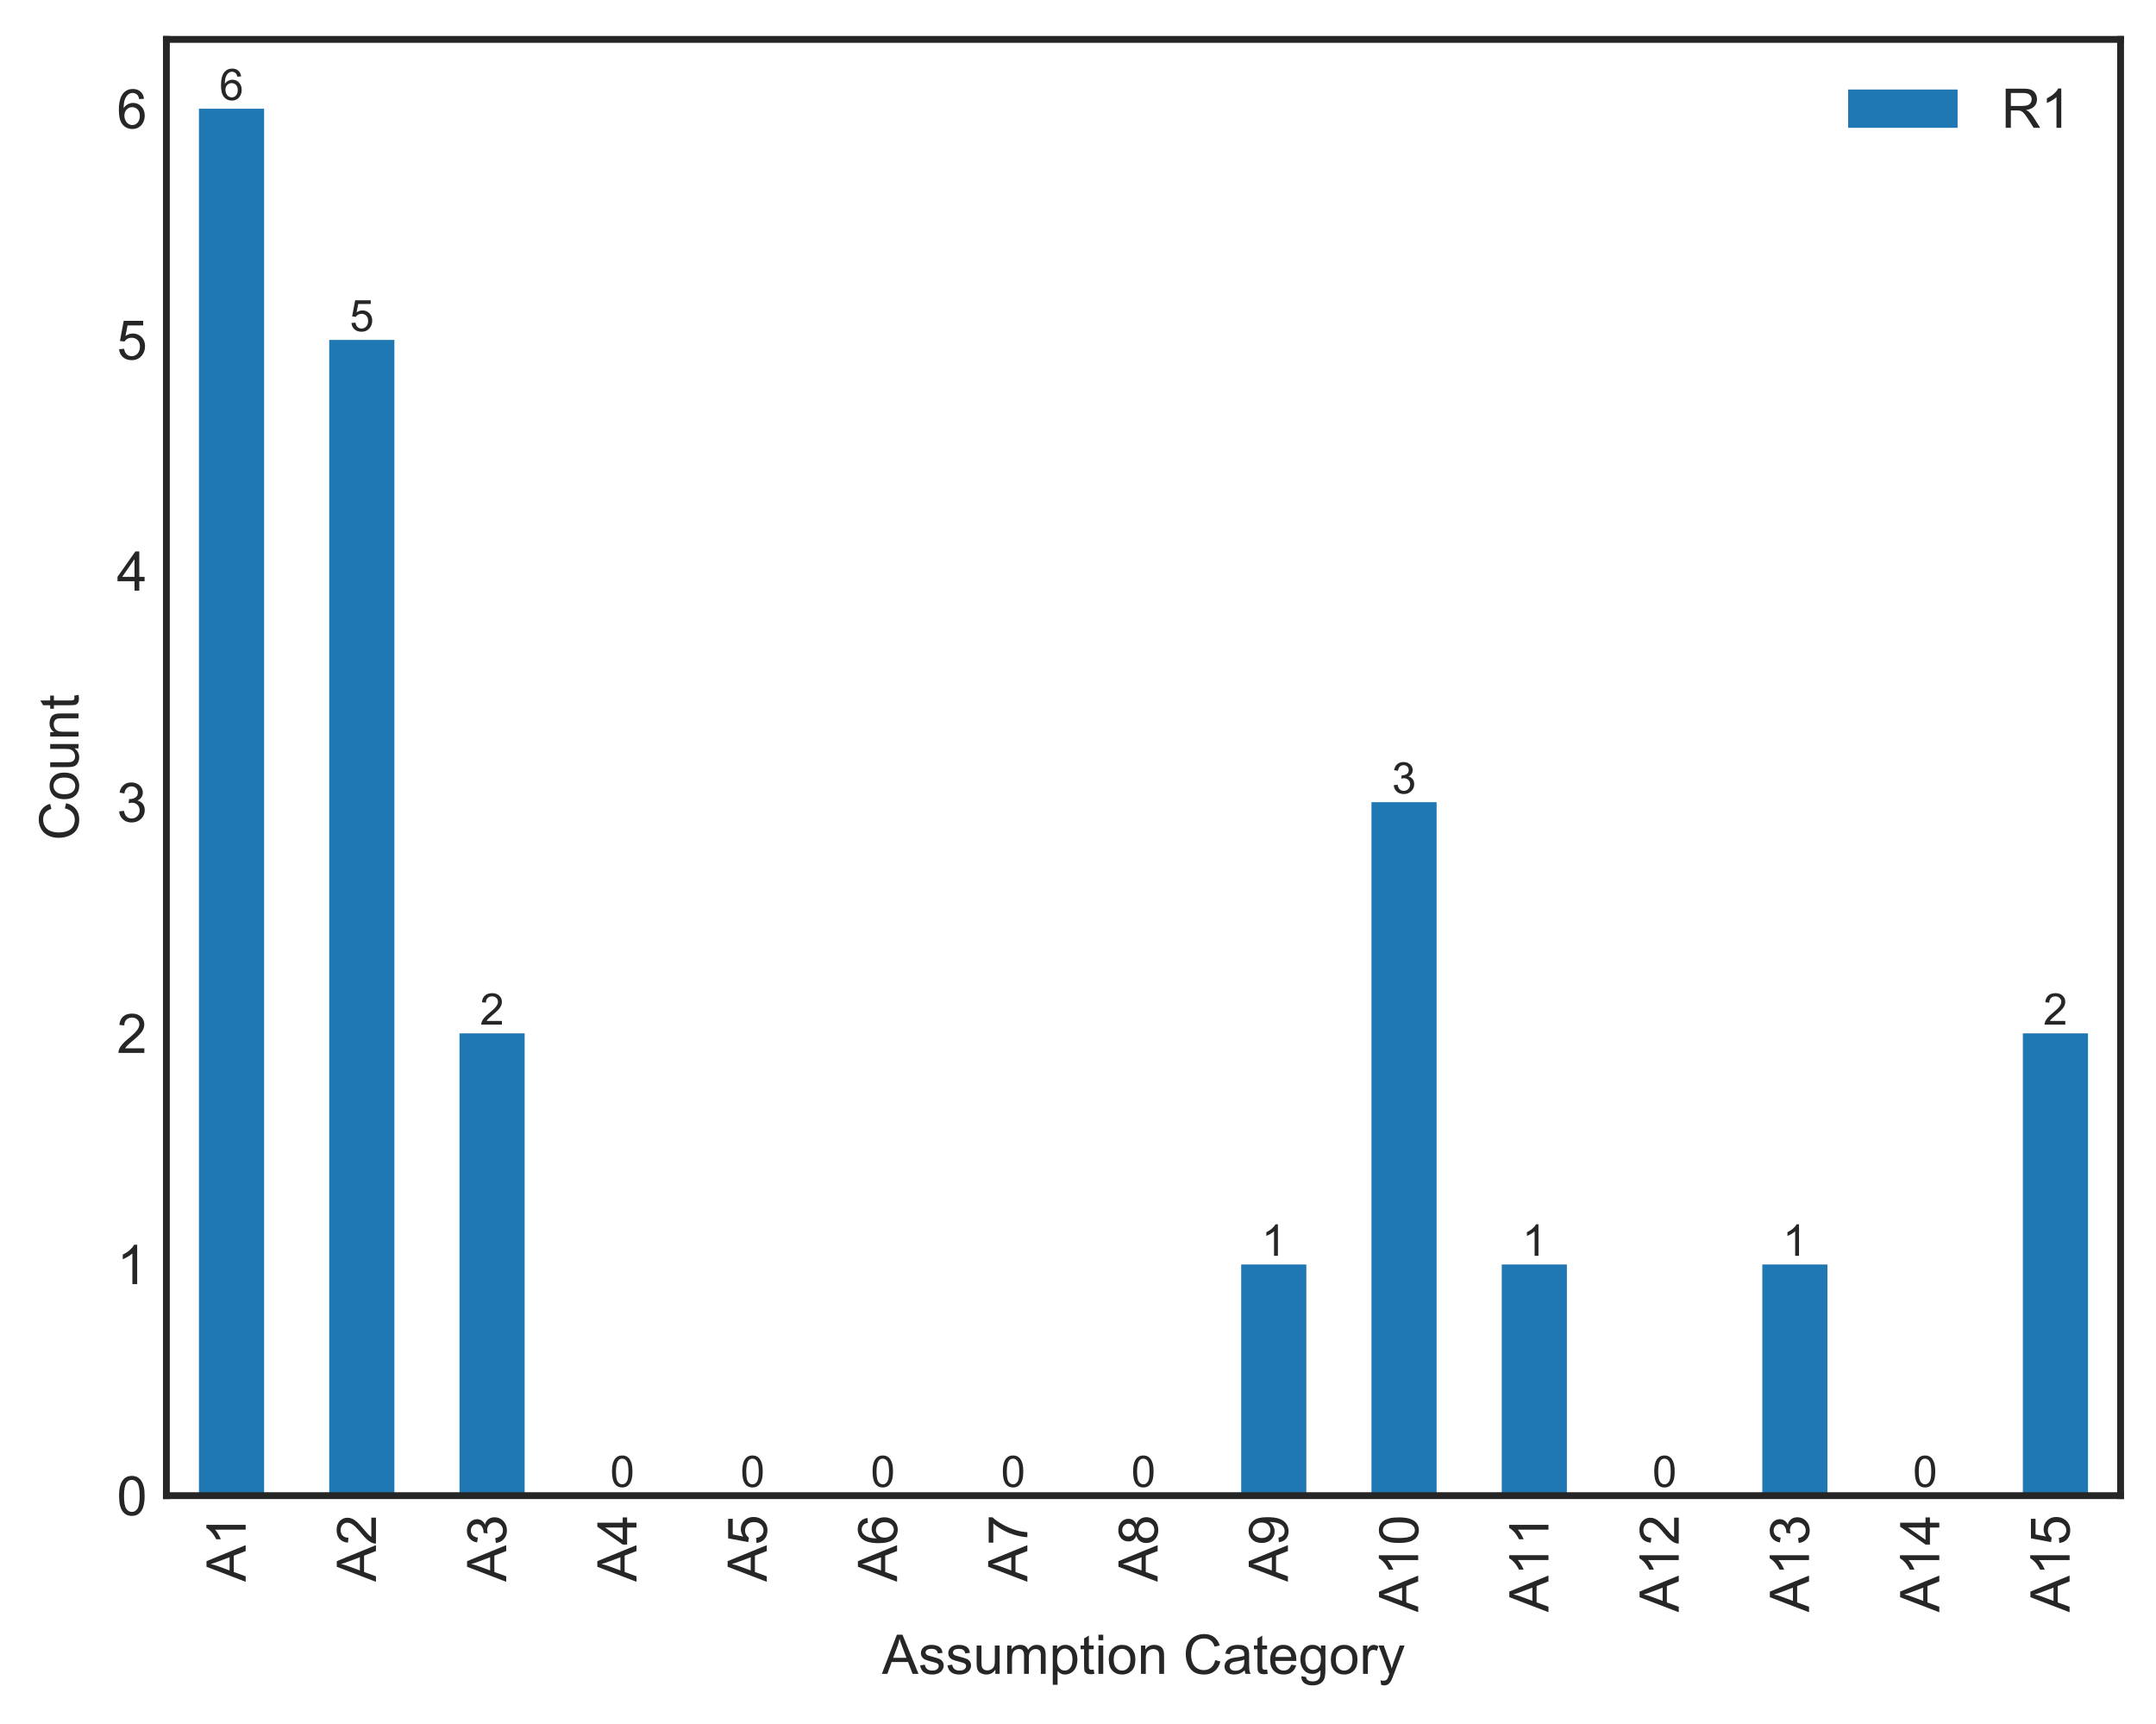
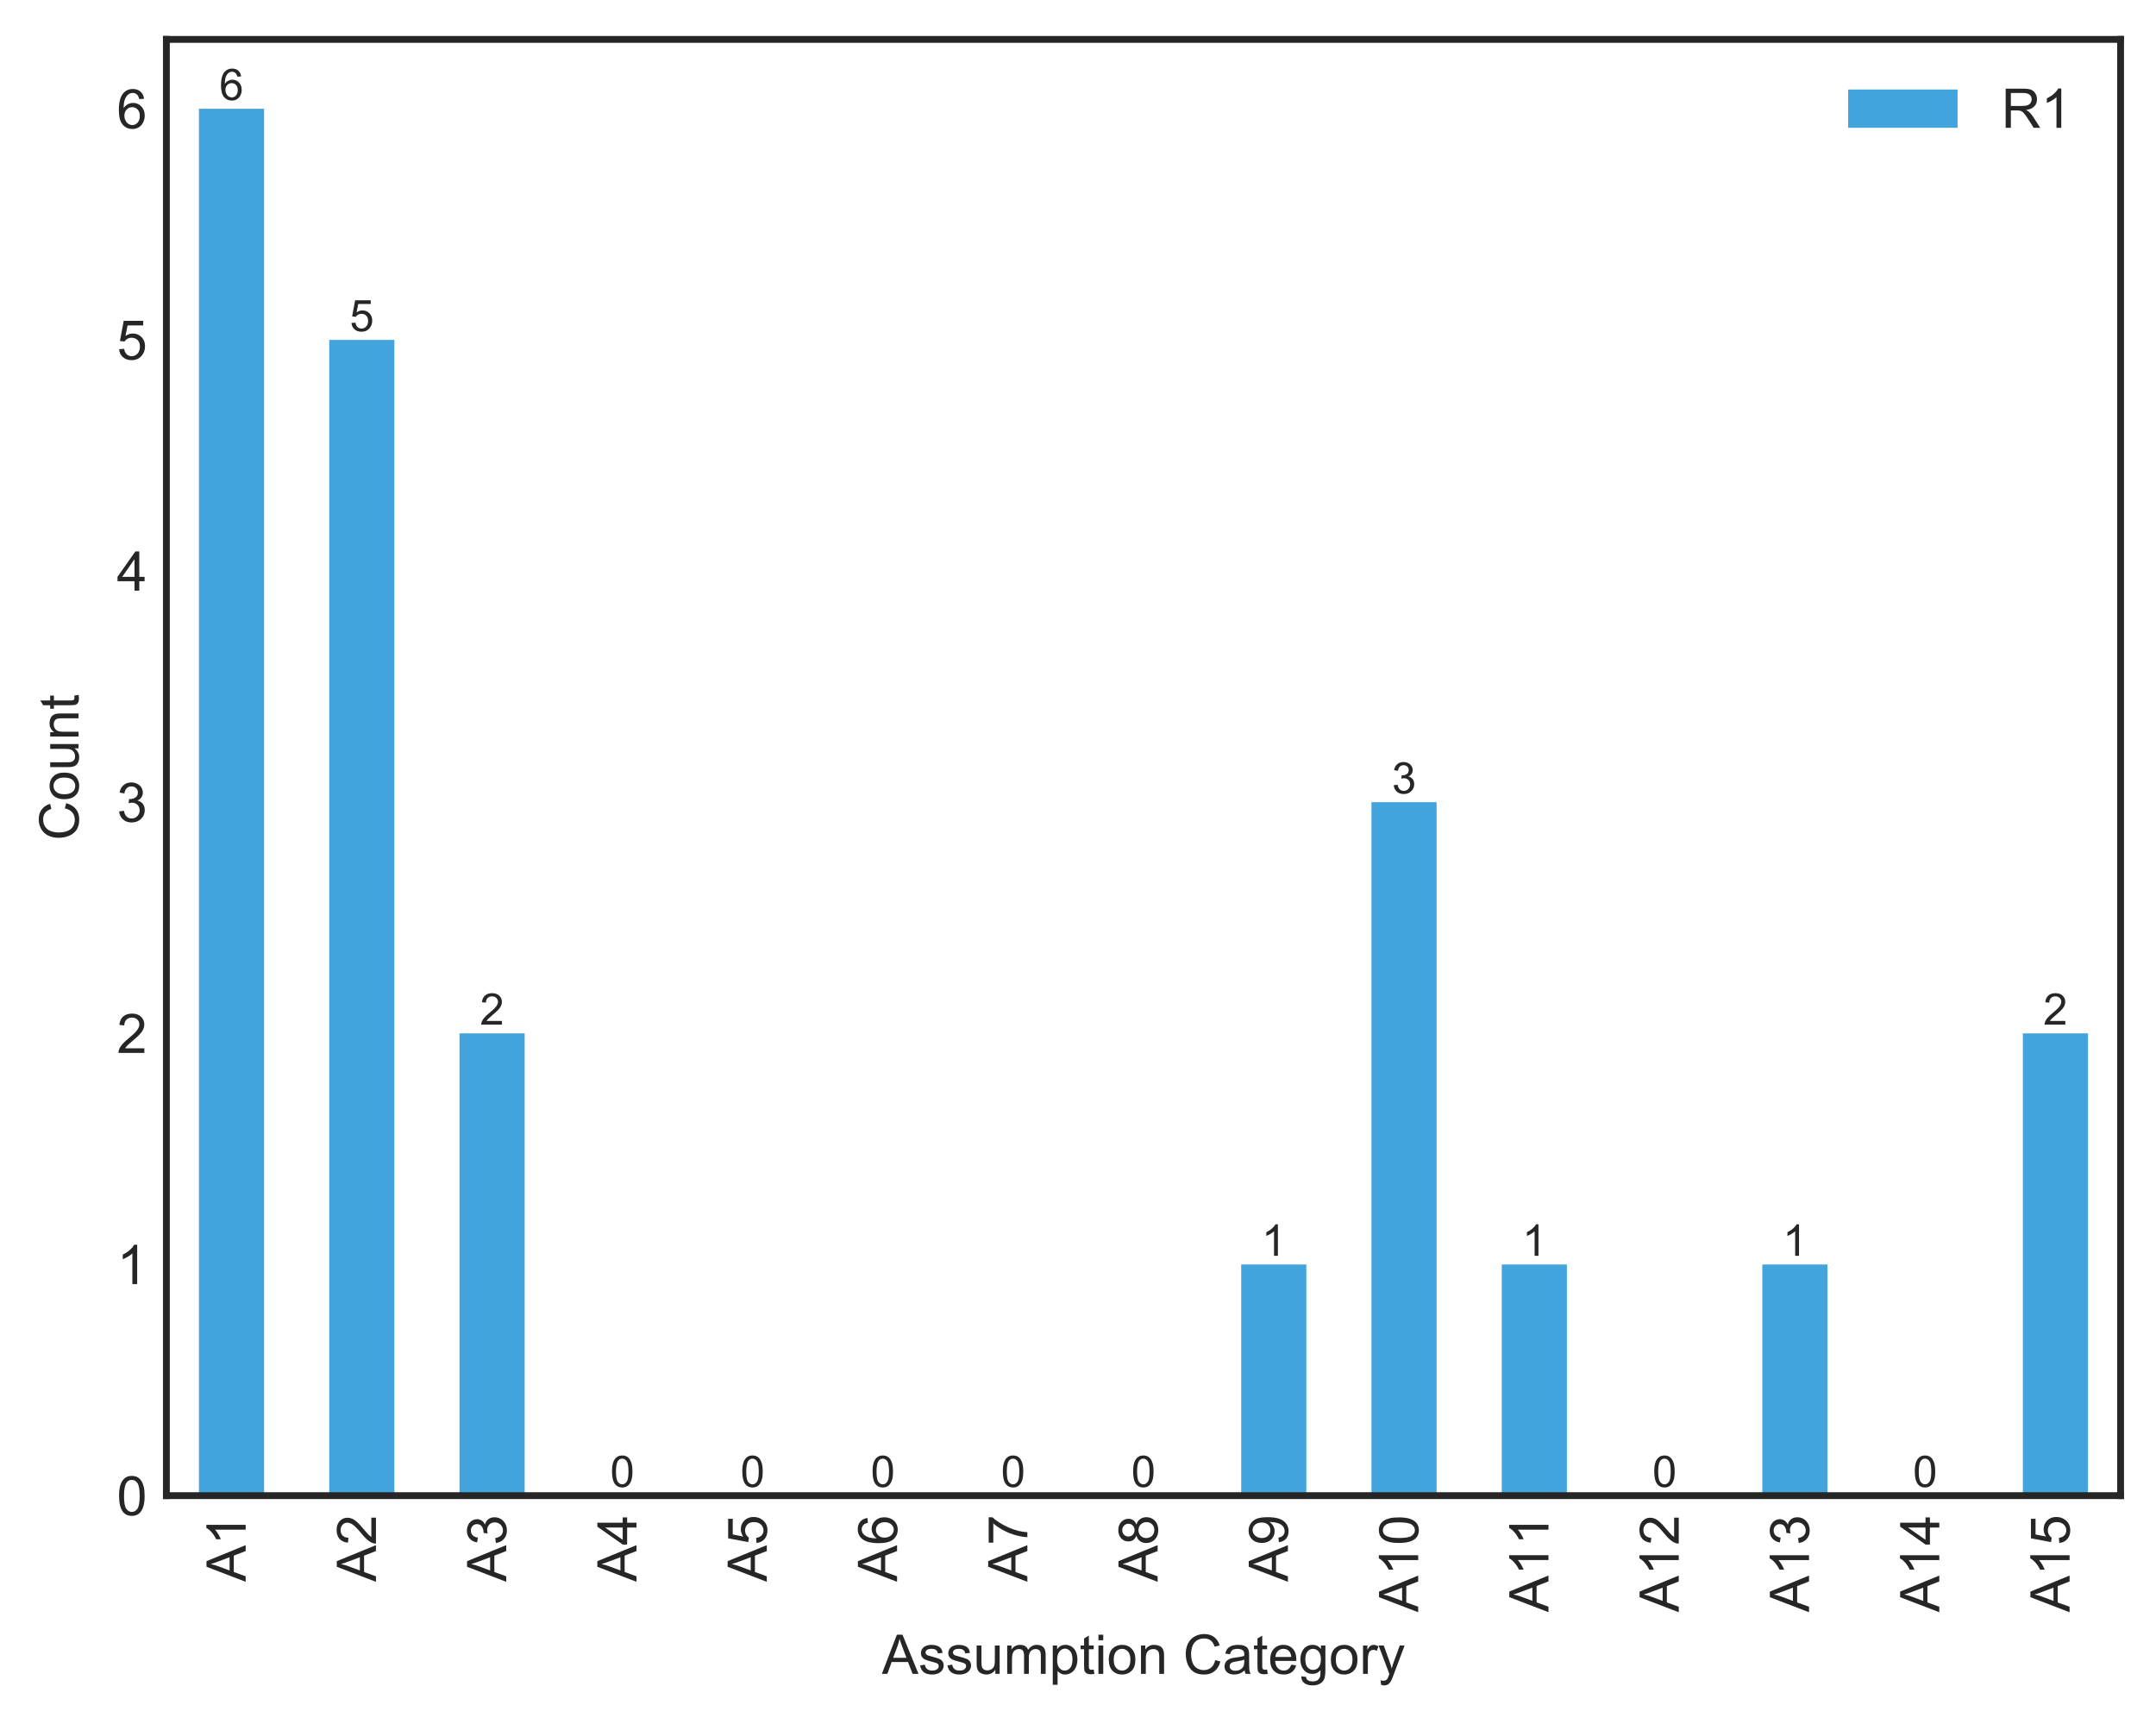
<svg xmlns="http://www.w3.org/2000/svg" xmlns:xlink="http://www.w3.org/1999/xlink" height="315pt" version="1.1" viewBox="0 0 394 315" width="394pt">
  <defs>
    <style type="text/css">
*{stroke-linecap:butt;stroke-linejoin:round;}
  </style>
  </defs>
  <g id="figure_1">
    <g id="patch_1">
      <path d="M 0 315.189  L 394.726 315.189  L 394.726 0  L 0 0  z " style="fill:#ffffff;" />
    </g>
    <g id="axes_1">
      <g id="patch_2">
        <path d="M 30.406 273.312  L 387.526 273.312  L 387.526 7.2  L 30.406 7.2  z " style="fill:#ffffff;" />
      </g>
      <g id="matplotlib.axis_1">
        <g id="xtick_1">
          <g id="line2d_1" />
          <g id="text_1">
            <defs>
              <path d="M -0.141 0  L 27.344 71.578  L 37.547 71.578  L 66.844 0  L 56.062 0  L 47.703 21.688  L 17.781 21.688  L 9.906 0  z M 20.516 29.391  L 44.781 29.391  L 37.312 49.219  Q 33.891 58.25 32.234 64.062  Q 30.859 57.172 28.375 50.391  z " id="ArialMT-41" />
              <path d="M 37.25 0  L 28.469 0  L 28.469 56  Q 25.297 52.984 20.141 49.953  Q 14.984 46.922 10.891 45.406  L 10.891 53.906  Q 18.266 57.375 23.781 62.297  Q 29.297 67.234 31.594 71.875  L 37.25 71.875  z " id="ArialMT-31" />
            </defs>
            <g style="fill:#262626;" transform="translate(44.89541 289.0433)rotate(-90)scale(0.1 -0.1)">
              <use xlink:href="#ArialMT-41" />
              <use x="66.699" xlink:href="#ArialMT-31" />
            </g>
          </g>
        </g>
        <g id="xtick_2">
          <g id="line2d_2" />
          <g id="text_2">
            <defs>
              <path d="M 50.344 8.453  L 50.344 0  L 3.031 0  Q 2.938 3.172 4.047 6.109  Q 5.859 10.938 9.828 15.625  Q 13.812 20.312 21.344 26.469  Q 33.016 36.031 37.109 41.625  Q 41.219 47.219 41.219 52.203  Q 41.219 57.422 37.469 61  Q 33.734 64.594 27.734 64.594  Q 21.391 64.594 17.578 60.781  Q 13.766 56.984 13.719 50.25  L 4.688 51.172  Q 5.609 61.281 11.656 66.578  Q 17.719 71.875 27.938 71.875  Q 38.234 71.875 44.234 66.156  Q 50.25 60.453 50.25 52  Q 50.25 47.703 48.484 43.547  Q 46.734 39.406 42.656 34.812  Q 38.578 30.219 29.109 22.219  Q 21.188 15.578 18.938 13.203  Q 16.703 10.844 15.234 8.453  z " id="ArialMT-32" />
            </defs>
            <g style="fill:#262626;" transform="translate(68.70341 289.0433)rotate(-90)scale(0.1 -0.1)">
              <use xlink:href="#ArialMT-41" />
              <use x="66.699" xlink:href="#ArialMT-32" />
            </g>
          </g>
        </g>
        <g id="xtick_3">
          <g id="line2d_3" />
          <g id="text_3">
            <defs>
              <path d="M 4.203 18.891  L 12.984 20.062  Q 14.5 12.594 18.141 9.297  Q 21.781 6 27 6  Q 33.203 6 37.469 10.297  Q 41.75 14.594 41.75 20.953  Q 41.75 27 37.797 30.922  Q 33.844 34.859 27.734 34.859  Q 25.25 34.859 21.531 33.891  L 22.516 41.609  Q 23.391 41.5 23.922 41.5  Q 29.547 41.5 34.031 44.422  Q 38.531 47.359 38.531 53.469  Q 38.531 58.297 35.25 61.469  Q 31.984 64.656 26.812 64.656  Q 21.688 64.656 18.266 61.422  Q 14.844 58.203 13.875 51.766  L 5.078 53.328  Q 6.688 62.156 12.391 67.016  Q 18.109 71.875 26.609 71.875  Q 32.469 71.875 37.391 69.359  Q 42.328 66.844 44.938 62.5  Q 47.562 58.156 47.562 53.266  Q 47.562 48.641 45.062 44.828  Q 42.578 41.016 37.703 38.766  Q 44.047 37.312 47.562 32.688  Q 51.078 28.078 51.078 21.141  Q 51.078 11.766 44.234 5.25  Q 37.406 -1.266 26.953 -1.266  Q 17.531 -1.266 11.297 4.344  Q 5.078 9.969 4.203 18.891  z " id="ArialMT-33" />
            </defs>
            <g style="fill:#262626;" transform="translate(92.51141 289.0433)rotate(-90)scale(0.1 -0.1)">
              <use xlink:href="#ArialMT-41" />
              <use x="66.699" xlink:href="#ArialMT-33" />
            </g>
          </g>
        </g>
        <g id="xtick_4">
          <g id="line2d_4" />
          <g id="text_4">
            <defs>
              <path d="M 32.328 0  L 32.328 17.141  L 1.266 17.141  L 1.266 25.203  L 33.938 71.578  L 41.109 71.578  L 41.109 25.203  L 50.781 25.203  L 50.781 17.141  L 41.109 17.141  L 41.109 0  z M 32.328 25.203  L 32.328 57.469  L 9.906 25.203  z " id="ArialMT-34" />
            </defs>
            <g style="fill:#262626;" transform="translate(116.3194 289.0433)rotate(-90)scale(0.1 -0.1)">
              <use xlink:href="#ArialMT-41" />
              <use x="66.699" xlink:href="#ArialMT-34" />
            </g>
          </g>
        </g>
        <g id="xtick_5">
          <g id="line2d_5" />
          <g id="text_5">
            <defs>
              <path d="M 4.156 18.75  L 13.375 19.531  Q 14.406 12.797 18.141 9.391  Q 21.875 6 27.156 6  Q 33.5 6 37.891 10.781  Q 42.281 15.578 42.281 23.484  Q 42.281 31 38.062 35.344  Q 33.844 39.703 27 39.703  Q 22.75 39.703 19.328 37.766  Q 15.922 35.844 13.969 32.766  L 5.719 33.844  L 12.641 70.609  L 48.25 70.609  L 48.25 62.203  L 19.672 62.203  L 15.828 42.969  Q 22.266 47.469 29.344 47.469  Q 38.719 47.469 45.156 40.969  Q 51.609 34.469 51.609 24.266  Q 51.609 14.547 45.953 7.469  Q 39.062 -1.219 27.156 -1.219  Q 17.391 -1.219 11.203 4.25  Q 5.031 9.719 4.156 18.75  z " id="ArialMT-35" />
            </defs>
            <g style="fill:#262626;" transform="translate(140.1274 289.0433)rotate(-90)scale(0.1 -0.1)">
              <use xlink:href="#ArialMT-41" />
              <use x="66.699" xlink:href="#ArialMT-35" />
            </g>
          </g>
        </g>
        <g id="xtick_6">
          <g id="line2d_6" />
          <g id="text_6">
            <defs>
              <path d="M 49.75 54.047  L 41.016 53.375  Q 39.844 58.547 37.703 60.891  Q 34.125 64.656 28.906 64.656  Q 24.703 64.656 21.531 62.312  Q 17.391 59.281 14.984 53.469  Q 12.594 47.656 12.5 36.922  Q 15.672 41.75 20.266 44.094  Q 24.859 46.438 29.891 46.438  Q 38.672 46.438 44.844 39.969  Q 51.031 33.5 51.031 23.25  Q 51.031 16.5 48.125 10.719  Q 45.219 4.938 40.141 1.859  Q 35.062 -1.219 28.609 -1.219  Q 17.625 -1.219 10.688 6.859  Q 3.766 14.938 3.766 33.5  Q 3.766 54.25 11.422 63.672  Q 18.109 71.875 29.438 71.875  Q 37.891 71.875 43.281 67.141  Q 48.688 62.406 49.75 54.047  z M 13.875 23.188  Q 13.875 18.656 15.797 14.5  Q 17.719 10.359 21.188 8.172  Q 24.656 6 28.469 6  Q 34.031 6 38.031 10.484  Q 42.047 14.984 42.047 22.703  Q 42.047 30.125 38.078 34.391  Q 34.125 38.672 28.125 38.672  Q 22.172 38.672 18.016 34.391  Q 13.875 30.125 13.875 23.188  z " id="ArialMT-36" />
            </defs>
            <g style="fill:#262626;" transform="translate(163.9354 289.0433)rotate(-90)scale(0.1 -0.1)">
              <use xlink:href="#ArialMT-41" />
              <use x="66.699" xlink:href="#ArialMT-36" />
            </g>
          </g>
        </g>
        <g id="xtick_7">
          <g id="line2d_7" />
          <g id="text_7">
            <defs>
              <path d="M 4.734 62.203  L 4.734 70.656  L 51.078 70.656  L 51.078 63.812  Q 44.234 56.547 37.516 44.484  Q 30.812 32.422 27.156 19.672  Q 24.516 10.688 23.781 0  L 14.75 0  Q 14.891 8.453 18.062 20.406  Q 21.234 32.375 27.172 43.484  Q 33.109 54.594 39.797 62.203  z " id="ArialMT-37" />
            </defs>
            <g style="fill:#262626;" transform="translate(187.7434 289.0433)rotate(-90)scale(0.1 -0.1)">
              <use xlink:href="#ArialMT-41" />
              <use x="66.699" xlink:href="#ArialMT-37" />
            </g>
          </g>
        </g>
        <g id="xtick_8">
          <g id="line2d_8" />
          <g id="text_8">
            <defs>
              <path d="M 17.672 38.812  Q 12.203 40.828 9.562 44.531  Q 6.938 48.25 6.938 53.422  Q 6.938 61.234 12.547 66.547  Q 18.172 71.875 27.484 71.875  Q 36.859 71.875 42.578 66.422  Q 48.297 60.984 48.297 53.172  Q 48.297 48.188 45.672 44.5  Q 43.062 40.828 37.75 38.812  Q 44.344 36.672 47.781 31.875  Q 51.219 27.094 51.219 20.453  Q 51.219 11.281 44.719 5.031  Q 38.234 -1.219 27.641 -1.219  Q 17.047 -1.219 10.547 5.047  Q 4.047 11.328 4.047 20.703  Q 4.047 27.688 7.594 32.391  Q 11.141 37.109 17.672 38.812  z M 15.922 53.719  Q 15.922 48.641 19.188 45.406  Q 22.469 42.188 27.688 42.188  Q 32.766 42.188 36.016 45.375  Q 39.266 48.578 39.266 53.219  Q 39.266 58.062 35.906 61.359  Q 32.562 64.656 27.594 64.656  Q 22.562 64.656 19.234 61.422  Q 15.922 58.203 15.922 53.719  z M 13.094 20.656  Q 13.094 16.891 14.875 13.375  Q 16.656 9.859 20.172 7.922  Q 23.688 6 27.734 6  Q 34.031 6 38.125 10.047  Q 42.234 14.109 42.234 20.359  Q 42.234 26.703 38.016 30.859  Q 33.797 35.016 27.438 35.016  Q 21.234 35.016 17.156 30.906  Q 13.094 26.812 13.094 20.656  z " id="ArialMT-38" />
            </defs>
            <g style="fill:#262626;" transform="translate(211.5514 289.0433)rotate(-90)scale(0.1 -0.1)">
              <use xlink:href="#ArialMT-41" />
              <use x="66.699" xlink:href="#ArialMT-38" />
            </g>
          </g>
        </g>
        <g id="xtick_9">
          <g id="line2d_9" />
          <g id="text_9">
            <defs>
              <path d="M 5.469 16.547  L 13.922 17.328  Q 14.984 11.375 18.016 8.688  Q 21.047 6 25.781 6  Q 29.828 6 32.875 7.859  Q 35.938 9.719 37.891 12.812  Q 39.844 15.922 41.156 21.188  Q 42.484 26.469 42.484 31.938  Q 42.484 32.516 42.438 33.688  Q 39.797 29.5 35.234 26.875  Q 30.672 24.266 25.344 24.266  Q 16.453 24.266 10.297 30.703  Q 4.156 37.156 4.156 47.703  Q 4.156 58.594 10.578 65.234  Q 17 71.875 26.656 71.875  Q 33.641 71.875 39.422 68.109  Q 45.219 64.359 48.219 57.391  Q 51.219 50.438 51.219 37.25  Q 51.219 23.531 48.234 15.406  Q 45.266 7.281 39.375 3.031  Q 33.5 -1.219 25.594 -1.219  Q 17.188 -1.219 11.859 3.438  Q 6.547 8.109 5.469 16.547  z M 41.453 48.141  Q 41.453 55.719 37.422 60.156  Q 33.406 64.594 27.734 64.594  Q 21.875 64.594 17.531 59.812  Q 13.188 55.031 13.188 47.406  Q 13.188 40.578 17.312 36.297  Q 21.438 32.031 27.484 32.031  Q 33.594 32.031 37.516 36.297  Q 41.453 40.578 41.453 48.141  z " id="ArialMT-39" />
            </defs>
            <g style="fill:#262626;" transform="translate(235.3594 289.0433)rotate(-90)scale(0.1 -0.1)">
              <use xlink:href="#ArialMT-41" />
              <use x="66.699" xlink:href="#ArialMT-39" />
            </g>
          </g>
        </g>
        <g id="xtick_10">
          <g id="line2d_10" />
          <g id="text_10">
            <defs>
              <path d="M 4.156 35.297  Q 4.156 48 6.766 55.734  Q 9.375 63.484 14.516 67.672  Q 19.672 71.875 27.484 71.875  Q 33.25 71.875 37.594 69.547  Q 41.938 67.234 44.766 62.859  Q 47.609 58.5 49.219 52.219  Q 50.828 45.953 50.828 35.297  Q 50.828 22.703 48.234 14.969  Q 45.656 7.234 40.5 3  Q 35.359 -1.219 27.484 -1.219  Q 17.141 -1.219 11.234 6.203  Q 4.156 15.141 4.156 35.297  z M 13.188 35.297  Q 13.188 17.672 17.312 11.828  Q 21.438 6 27.484 6  Q 33.547 6 37.672 11.859  Q 41.797 17.719 41.797 35.297  Q 41.797 52.984 37.672 58.781  Q 33.547 64.594 27.391 64.594  Q 21.344 64.594 17.719 59.469  Q 13.188 52.938 13.188 35.297  z " id="ArialMT-30" />
            </defs>
            <g style="fill:#262626;" transform="translate(259.1674 294.6042)rotate(-90)scale(0.1 -0.1)">
              <use xlink:href="#ArialMT-41" />
              <use x="66.699" xlink:href="#ArialMT-31" />
              <use x="122.314" xlink:href="#ArialMT-30" />
            </g>
          </g>
        </g>
        <g id="xtick_11">
          <g id="line2d_11" />
          <g id="text_11">
            <g style="fill:#262626;" transform="translate(282.9754 294.5933)rotate(-90)scale(0.1 -0.1)">
              <use xlink:href="#ArialMT-41" />
              <use x="66.699" xlink:href="#ArialMT-31" />
              <use x="122.205" xlink:href="#ArialMT-31" />
            </g>
          </g>
        </g>
        <g id="xtick_12">
          <g id="line2d_12" />
          <g id="text_12">
            <g style="fill:#262626;" transform="translate(306.7834 294.6042)rotate(-90)scale(0.1 -0.1)">
              <use xlink:href="#ArialMT-41" />
              <use x="66.699" xlink:href="#ArialMT-31" />
              <use x="122.314" xlink:href="#ArialMT-32" />
            </g>
          </g>
        </g>
        <g id="xtick_13">
          <g id="line2d_13" />
          <g id="text_13">
            <g style="fill:#262626;" transform="translate(330.5914 294.6042)rotate(-90)scale(0.1 -0.1)">
              <use xlink:href="#ArialMT-41" />
              <use x="66.699" xlink:href="#ArialMT-31" />
              <use x="122.314" xlink:href="#ArialMT-33" />
            </g>
          </g>
        </g>
        <g id="xtick_14">
          <g id="line2d_14" />
          <g id="text_14">
            <g style="fill:#262626;" transform="translate(354.3994 294.6042)rotate(-90)scale(0.1 -0.1)">
              <use xlink:href="#ArialMT-41" />
              <use x="66.699" xlink:href="#ArialMT-31" />
              <use x="122.314" xlink:href="#ArialMT-34" />
            </g>
          </g>
        </g>
        <g id="xtick_15">
          <g id="line2d_15" />
          <g id="text_15">
            <g style="fill:#262626;" transform="translate(378.2074 294.6042)rotate(-90)scale(0.1 -0.1)">
              <use xlink:href="#ArialMT-41" />
              <use x="66.699" xlink:href="#ArialMT-31" />
              <use x="122.314" xlink:href="#ArialMT-35" />
            </g>
          </g>
        </g>
        <g id="text_16">
          <defs>
            <path d="M 3.078 15.484  L 11.766 16.844  Q 12.5 11.625 15.844 8.844  Q 19.188 6.062 25.203 6.062  Q 31.25 6.062 34.172 8.516  Q 37.109 10.984 37.109 14.312  Q 37.109 17.281 34.516 19  Q 32.719 20.172 25.531 21.969  Q 15.875 24.422 12.141 26.203  Q 8.406 27.984 6.469 31.125  Q 4.547 34.281 4.547 38.094  Q 4.547 41.547 6.125 44.5  Q 7.719 47.469 10.453 49.422  Q 12.5 50.922 16.031 51.969  Q 19.578 53.031 23.641 53.031  Q 29.734 53.031 34.344 51.266  Q 38.969 49.516 41.156 46.5  Q 43.359 43.5 44.188 38.484  L 35.594 37.312  Q 35.016 41.312 32.203 43.547  Q 29.391 45.797 24.266 45.797  Q 18.219 45.797 15.625 43.797  Q 13.031 41.797 13.031 39.109  Q 13.031 37.406 14.109 36.031  Q 15.188 34.625 17.484 33.688  Q 18.797 33.203 25.25 31.453  Q 34.578 28.953 38.25 27.359  Q 41.938 25.781 44.031 22.75  Q 46.141 19.734 46.141 15.234  Q 46.141 10.844 43.578 6.953  Q 41.016 3.078 36.172 0.953  Q 31.344 -1.172 25.25 -1.172  Q 15.141 -1.172 9.844 3.031  Q 4.547 7.234 3.078 15.484  z " id="ArialMT-73" />
            <path d="M 40.578 0  L 40.578 7.625  Q 34.516 -1.172 24.125 -1.172  Q 19.531 -1.172 15.547 0.578  Q 11.578 2.344 9.641 5  Q 7.719 7.672 6.938 11.531  Q 6.391 14.109 6.391 19.734  L 6.391 51.859  L 15.188 51.859  L 15.188 23.094  Q 15.188 16.219 15.719 13.812  Q 16.547 10.359 19.234 8.375  Q 21.922 6.391 25.875 6.391  Q 29.828 6.391 33.297 8.422  Q 36.766 10.453 38.203 13.938  Q 39.656 17.438 39.656 24.078  L 39.656 51.859  L 48.438 51.859  L 48.438 0  z " id="ArialMT-75" />
            <path d="M 6.594 0  L 6.594 51.859  L 14.453 51.859  L 14.453 44.578  Q 16.891 48.391 20.938 50.703  Q 25 53.031 30.172 53.031  Q 35.938 53.031 39.625 50.641  Q 43.312 48.25 44.828 43.953  Q 50.984 53.031 60.844 53.031  Q 68.562 53.031 72.703 48.75  Q 76.859 44.484 76.859 35.594  L 76.859 0  L 68.109 0  L 68.109 32.672  Q 68.109 37.938 67.25 40.25  Q 66.406 42.578 64.156 43.984  Q 61.922 45.406 58.891 45.406  Q 53.422 45.406 49.797 41.766  Q 46.188 38.141 46.188 30.125  L 46.188 0  L 37.406 0  L 37.406 33.688  Q 37.406 39.547 35.25 42.469  Q 33.109 45.406 28.219 45.406  Q 24.516 45.406 21.359 43.453  Q 18.219 41.5 16.797 37.734  Q 15.375 33.984 15.375 26.906  L 15.375 0  z " id="ArialMT-6d" />
            <path d="M 6.594 -19.875  L 6.594 51.859  L 14.594 51.859  L 14.594 45.125  Q 17.438 49.078 21 51.047  Q 24.562 53.031 29.641 53.031  Q 36.281 53.031 41.359 49.609  Q 46.438 46.188 49.016 39.953  Q 51.609 33.734 51.609 26.312  Q 51.609 18.359 48.75 11.984  Q 45.906 5.609 40.453 2.219  Q 35.016 -1.172 29 -1.172  Q 24.609 -1.172 21.109 0.688  Q 17.625 2.547 15.375 5.375  L 15.375 -19.875  z M 14.547 25.641  Q 14.547 15.625 18.594 10.844  Q 22.656 6.062 28.422 6.062  Q 34.281 6.062 38.453 11.016  Q 42.625 15.969 42.625 26.375  Q 42.625 36.281 38.547 41.203  Q 34.469 46.141 28.812 46.141  Q 23.188 46.141 18.859 40.891  Q 14.547 35.641 14.547 25.641  z " id="ArialMT-70" />
            <path d="M 25.781 7.859  L 27.047 0.094  Q 23.344 -0.688 20.406 -0.688  Q 15.625 -0.688 12.984 0.828  Q 10.359 2.344 9.281 4.812  Q 8.203 7.281 8.203 15.188  L 8.203 45.016  L 1.766 45.016  L 1.766 51.859  L 8.203 51.859  L 8.203 64.703  L 16.938 69.969  L 16.938 51.859  L 25.781 51.859  L 25.781 45.016  L 16.938 45.016  L 16.938 14.703  Q 16.938 10.938 17.406 9.859  Q 17.875 8.797 18.922 8.156  Q 19.969 7.516 21.922 7.516  Q 23.391 7.516 25.781 7.859  z " id="ArialMT-74" />
            <path d="M 6.641 61.469  L 6.641 71.578  L 15.438 71.578  L 15.438 61.469  z M 6.641 0  L 6.641 51.859  L 15.438 51.859  L 15.438 0  z " id="ArialMT-69" />
            <path d="M 3.328 25.922  Q 3.328 40.328 11.328 47.266  Q 18.016 53.031 27.641 53.031  Q 38.328 53.031 45.109 46.016  Q 51.906 39.016 51.906 26.656  Q 51.906 16.656 48.906 10.906  Q 45.906 5.172 40.156 2  Q 34.422 -1.172 27.641 -1.172  Q 16.75 -1.172 10.031 5.812  Q 3.328 12.797 3.328 25.922  z M 12.359 25.922  Q 12.359 15.969 16.703 11.016  Q 21.047 6.062 27.641 6.062  Q 34.188 6.062 38.531 11.031  Q 42.875 16.016 42.875 26.219  Q 42.875 35.844 38.5 40.797  Q 34.125 45.75 27.641 45.75  Q 21.047 45.75 16.703 40.812  Q 12.359 35.891 12.359 25.922  z " id="ArialMT-6f" />
            <path d="M 6.594 0  L 6.594 51.859  L 14.5 51.859  L 14.5 44.484  Q 20.219 53.031 31 53.031  Q 35.688 53.031 39.625 51.344  Q 43.562 49.656 45.516 46.922  Q 47.469 44.188 48.25 40.438  Q 48.734 37.984 48.734 31.891  L 48.734 0  L 39.938 0  L 39.938 31.547  Q 39.938 36.922 38.906 39.578  Q 37.891 42.234 35.281 43.812  Q 32.672 45.406 29.156 45.406  Q 23.531 45.406 19.453 41.844  Q 15.375 38.281 15.375 28.328  L 15.375 0  z " id="ArialMT-6e" />
            <path id="ArialMT-20" />
            <path d="M 58.797 25.094  L 68.266 22.703  Q 65.281 11.031 57.547 4.906  Q 49.812 -1.219 38.625 -1.219  Q 27.047 -1.219 19.797 3.484  Q 12.547 8.203 8.766 17.141  Q 4.984 26.078 4.984 36.328  Q 4.984 47.516 9.25 55.828  Q 13.531 64.156 21.406 68.469  Q 29.297 72.797 38.766 72.797  Q 49.516 72.797 56.828 67.328  Q 64.156 61.859 67.047 51.953  L 57.719 49.75  Q 55.219 57.562 50.484 61.125  Q 45.75 64.703 38.578 64.703  Q 30.328 64.703 24.781 60.734  Q 19.234 56.781 16.984 50.109  Q 14.75 43.453 14.75 36.375  Q 14.75 27.25 17.406 20.438  Q 20.062 13.625 25.672 10.25  Q 31.297 6.891 37.844 6.891  Q 45.797 6.891 51.312 11.469  Q 56.844 16.062 58.797 25.094  z " id="ArialMT-43" />
            <path d="M 40.438 6.391  Q 35.547 2.25 31.031 0.531  Q 26.516 -1.172 21.344 -1.172  Q 12.797 -1.172 8.203 3  Q 3.609 7.172 3.609 13.672  Q 3.609 17.484 5.344 20.625  Q 7.078 23.781 9.891 25.688  Q 12.703 27.594 16.219 28.562  Q 18.797 29.25 24.031 29.891  Q 34.672 31.156 39.703 32.906  Q 39.75 34.719 39.75 35.203  Q 39.75 40.578 37.25 42.781  Q 33.891 45.75 27.25 45.75  Q 21.047 45.75 18.094 43.578  Q 15.141 41.406 13.719 35.891  L 5.125 37.062  Q 6.297 42.578 8.984 45.969  Q 11.672 49.359 16.75 51.188  Q 21.828 53.031 28.516 53.031  Q 35.156 53.031 39.297 51.469  Q 43.453 49.906 45.406 47.531  Q 47.359 45.172 48.141 41.547  Q 48.578 39.312 48.578 33.453  L 48.578 21.734  Q 48.578 9.469 49.141 6.219  Q 49.703 2.984 51.375 0  L 42.188 0  Q 40.828 2.734 40.438 6.391  z M 39.703 26.031  Q 34.906 24.078 25.344 22.703  Q 19.922 21.922 17.672 20.938  Q 15.438 19.969 14.203 18.094  Q 12.984 16.219 12.984 13.922  Q 12.984 10.406 15.641 8.062  Q 18.312 5.719 23.438 5.719  Q 28.516 5.719 32.469 7.938  Q 36.422 10.156 38.281 14.016  Q 39.703 17 39.703 22.797  z " id="ArialMT-61" />
            <path d="M 42.094 16.703  L 51.172 15.578  Q 49.031 7.625 43.219 3.219  Q 37.406 -1.172 28.375 -1.172  Q 17 -1.172 10.328 5.828  Q 3.656 12.844 3.656 25.484  Q 3.656 38.578 10.391 45.797  Q 17.141 53.031 27.875 53.031  Q 38.281 53.031 44.875 45.953  Q 51.469 38.875 51.469 26.031  Q 51.469 25.25 51.422 23.688  L 12.75 23.688  Q 13.234 15.141 17.578 10.594  Q 21.922 6.062 28.422 6.062  Q 33.25 6.062 36.672 8.594  Q 40.094 11.141 42.094 16.703  z M 13.234 30.906  L 42.188 30.906  Q 41.609 37.453 38.875 40.719  Q 34.672 45.797 27.984 45.797  Q 21.922 45.797 17.797 41.75  Q 13.672 37.703 13.234 30.906  z " id="ArialMT-65" />
            <path d="M 4.984 -4.297  L 13.531 -5.562  Q 14.062 -9.516 16.5 -11.328  Q 19.781 -13.766 25.438 -13.766  Q 31.547 -13.766 34.859 -11.328  Q 38.188 -8.891 39.359 -4.5  Q 40.047 -1.812 39.984 6.781  Q 34.234 0 25.641 0  Q 14.938 0 9.078 7.719  Q 3.219 15.438 3.219 26.219  Q 3.219 33.641 5.906 39.906  Q 8.594 46.188 13.688 49.609  Q 18.797 53.031 25.688 53.031  Q 34.859 53.031 40.828 45.609  L 40.828 51.859  L 48.922 51.859  L 48.922 7.031  Q 48.922 -5.078 46.453 -10.125  Q 44 -15.188 38.641 -18.109  Q 33.297 -21.047 25.484 -21.047  Q 16.219 -21.047 10.5 -16.875  Q 4.781 -12.703 4.984 -4.297  z M 12.25 26.859  Q 12.25 16.656 16.297 11.969  Q 20.359 7.281 26.469 7.281  Q 32.516 7.281 36.609 11.938  Q 40.719 16.609 40.719 26.562  Q 40.719 36.078 36.5 40.906  Q 32.281 45.75 26.312 45.75  Q 20.453 45.75 16.344 40.984  Q 12.25 36.234 12.25 26.859  z " id="ArialMT-67" />
            <path d="M 6.5 0  L 6.5 51.859  L 14.406 51.859  L 14.406 44  Q 17.438 49.516 20 51.266  Q 22.562 53.031 25.641 53.031  Q 30.078 53.031 34.672 50.203  L 31.641 42.047  Q 28.422 43.953 25.203 43.953  Q 22.312 43.953 20.016 42.219  Q 17.719 40.484 16.75 37.406  Q 15.281 32.719 15.281 27.156  L 15.281 0  z " id="ArialMT-72" />
            <path d="M 6.203 -19.969  L 5.219 -11.719  Q 8.109 -12.5 10.25 -12.5  Q 13.188 -12.5 14.938 -11.516  Q 16.703 -10.547 17.828 -8.797  Q 18.656 -7.469 20.516 -2.25  Q 20.75 -1.516 21.297 -0.094  L 1.609 51.859  L 11.078 51.859  L 21.875 21.828  Q 23.969 16.109 25.641 9.812  Q 27.156 15.875 29.25 21.625  L 40.328 51.859  L 49.125 51.859  L 29.391 -0.875  Q 26.219 -9.422 24.469 -12.641  Q 22.125 -17 19.094 -19.016  Q 16.062 -21.047 11.859 -21.047  Q 9.328 -21.047 6.203 -19.969  z " id="ArialMT-79" />
          </defs>
          <g style="fill:#262626;" transform="translate(161.1686 305.8839)scale(0.1 -0.1)">
            <use xlink:href="#ArialMT-41" />
            <use x="66.699" xlink:href="#ArialMT-73" />
            <use x="116.699" xlink:href="#ArialMT-73" />
            <use x="166.699" xlink:href="#ArialMT-75" />
            <use x="222.314" xlink:href="#ArialMT-6d" />
            <use x="305.615" xlink:href="#ArialMT-70" />
            <use x="361.23" xlink:href="#ArialMT-74" />
            <use x="389.014" xlink:href="#ArialMT-69" />
            <use x="411.23" xlink:href="#ArialMT-6f" />
            <use x="466.846" xlink:href="#ArialMT-6e" />
            <use x="522.461" xlink:href="#ArialMT-20" />
            <use x="550.244" xlink:href="#ArialMT-43" />
            <use x="622.461" xlink:href="#ArialMT-61" />
            <use x="678.076" xlink:href="#ArialMT-74" />
            <use x="705.859" xlink:href="#ArialMT-65" />
            <use x="761.475" xlink:href="#ArialMT-67" />
            <use x="817.09" xlink:href="#ArialMT-6f" />
            <use x="872.705" xlink:href="#ArialMT-72" />
            <use x="906.006" xlink:href="#ArialMT-79" />
          </g>
        </g>
      </g>
      <g id="matplotlib.axis_2">
        <g id="ytick_1">
          <g id="line2d_16" />
          <g id="text_17">
            <g style="fill:#262626;" transform="translate(21.34531 276.8909)scale(0.1 -0.1)">
              <use xlink:href="#ArialMT-30" />
            </g>
          </g>
        </g>
        <g id="ytick_2">
          <g id="line2d_17" />
          <g id="text_18">
            <g style="fill:#262626;" transform="translate(21.34531 234.6509)scale(0.1 -0.1)">
              <use xlink:href="#ArialMT-31" />
            </g>
          </g>
        </g>
        <g id="ytick_3">
          <g id="line2d_18" />
          <g id="text_19">
            <g style="fill:#262626;" transform="translate(21.34531 192.4109)scale(0.1 -0.1)">
              <use xlink:href="#ArialMT-32" />
            </g>
          </g>
        </g>
        <g id="ytick_4">
          <g id="line2d_19" />
          <g id="text_20">
            <g style="fill:#262626;" transform="translate(21.34531 150.1709)scale(0.1 -0.1)">
              <use xlink:href="#ArialMT-33" />
            </g>
          </g>
        </g>
        <g id="ytick_5">
          <g id="line2d_20" />
          <g id="text_21">
            <g style="fill:#262626;" transform="translate(21.34531 107.9309)scale(0.1 -0.1)">
              <use xlink:href="#ArialMT-34" />
            </g>
          </g>
        </g>
        <g id="ytick_6">
          <g id="line2d_21" />
          <g id="text_22">
            <g style="fill:#262626;" transform="translate(21.34531 65.69091)scale(0.1 -0.1)">
              <use xlink:href="#ArialMT-35" />
            </g>
          </g>
        </g>
        <g id="ytick_7">
          <g id="line2d_22" />
          <g id="text_23">
            <g style="fill:#262626;" transform="translate(21.34531 23.45091)scale(0.1 -0.1)">
              <use xlink:href="#ArialMT-36" />
            </g>
          </g>
        </g>
        <g id="text_24">
          <g style="fill:#262626;" transform="translate(14.35781 153.5974)rotate(-90)scale(0.1 -0.1)">
            <use xlink:href="#ArialMT-43" />
            <use x="72.217" xlink:href="#ArialMT-6f" />
            <use x="127.832" xlink:href="#ArialMT-75" />
            <use x="183.447" xlink:href="#ArialMT-6e" />
            <use x="239.062" xlink:href="#ArialMT-74" />
          </g>
        </g>
      </g>
      <g id="patch_3">
-         <path clip-path="url(#p7452c53dc2)" d="M 36.358 273.312  L 48.262 273.312  L 48.262 19.872  L 36.358 19.872  z " style="fill:#1f77b4;" />
+         <path clip-path="url(#p77dc8f4ed4)" d="M 36.358 273.312  L 48.262 273.312  L 48.262 19.872  L 36.358 19.872  z " style="fill:#0485d1;fill-opacity:0.749;" />
      </g>
      <g id="patch_4">
-         <path clip-path="url(#p7452c53dc2)" d="M 60.166 273.312  L 72.07 273.312  L 72.07 62.112  L 60.166 62.112  z " style="fill:#1f77b4;" />
+         <path clip-path="url(#p77dc8f4ed4)" d="M 60.166 273.312  L 72.07 273.312  L 72.07 62.112  L 60.166 62.112  z " style="fill:#0485d1;fill-opacity:0.749;" />
      </g>
      <g id="patch_5">
-         <path clip-path="url(#p7452c53dc2)" d="M 83.974 273.312  L 95.878 273.312  L 95.878 188.832  L 83.974 188.832  z " style="fill:#1f77b4;" />
+         <path clip-path="url(#p77dc8f4ed4)" d="M 83.974 273.312  L 95.878 273.312  L 95.878 188.832  L 83.974 188.832  z " style="fill:#0485d1;fill-opacity:0.749;" />
      </g>
      <g id="patch_6">
-         <path clip-path="url(#p7452c53dc2)" d="M 107.782 273.312  L 119.686 273.312  L 119.686 273.312  L 107.782 273.312  z " style="fill:#1f77b4;" />
+         <path clip-path="url(#p77dc8f4ed4)" d="M 107.782 273.312  L 119.686 273.312  L 119.686 273.312  L 107.782 273.312  z " style="fill:#0485d1;fill-opacity:0.749;" />
      </g>
      <g id="patch_7">
-         <path clip-path="url(#p7452c53dc2)" d="M 131.59 273.312  L 143.494 273.312  L 143.494 273.312  L 131.59 273.312  z " style="fill:#1f77b4;" />
+         <path clip-path="url(#p77dc8f4ed4)" d="M 131.59 273.312  L 143.494 273.312  L 143.494 273.312  L 131.59 273.312  z " style="fill:#0485d1;fill-opacity:0.749;" />
      </g>
      <g id="patch_8">
-         <path clip-path="url(#p7452c53dc2)" d="M 155.398 273.312  L 167.302 273.312  L 167.302 273.312  L 155.398 273.312  z " style="fill:#1f77b4;" />
+         <path clip-path="url(#p77dc8f4ed4)" d="M 155.398 273.312  L 167.302 273.312  L 167.302 273.312  L 155.398 273.312  z " style="fill:#0485d1;fill-opacity:0.749;" />
      </g>
      <g id="patch_9">
-         <path clip-path="url(#p7452c53dc2)" d="M 179.206 273.312  L 191.11 273.312  L 191.11 273.312  L 179.206 273.312  z " style="fill:#1f77b4;" />
+         <path clip-path="url(#p77dc8f4ed4)" d="M 179.206 273.312  L 191.11 273.312  L 191.11 273.312  L 179.206 273.312  z " style="fill:#0485d1;fill-opacity:0.749;" />
      </g>
      <g id="patch_10">
-         <path clip-path="url(#p7452c53dc2)" d="M 203.014 273.312  L 214.918 273.312  L 214.918 273.312  L 203.014 273.312  z " style="fill:#1f77b4;" />
+         <path clip-path="url(#p77dc8f4ed4)" d="M 203.014 273.312  L 214.918 273.312  L 214.918 273.312  L 203.014 273.312  z " style="fill:#0485d1;fill-opacity:0.749;" />
      </g>
      <g id="patch_11">
-         <path clip-path="url(#p7452c53dc2)" d="M 226.822 273.312  L 238.726 273.312  L 238.726 231.072  L 226.822 231.072  z " style="fill:#1f77b4;" />
+         <path clip-path="url(#p77dc8f4ed4)" d="M 226.822 273.312  L 238.726 273.312  L 238.726 231.072  L 226.822 231.072  z " style="fill:#0485d1;fill-opacity:0.749;" />
      </g>
      <g id="patch_12">
-         <path clip-path="url(#p7452c53dc2)" d="M 250.63 273.312  L 262.534 273.312  L 262.534 146.592  L 250.63 146.592  z " style="fill:#1f77b4;" />
+         <path clip-path="url(#p77dc8f4ed4)" d="M 250.63 273.312  L 262.534 273.312  L 262.534 146.592  L 250.63 146.592  z " style="fill:#0485d1;fill-opacity:0.749;" />
      </g>
      <g id="patch_13">
-         <path clip-path="url(#p7452c53dc2)" d="M 274.438 273.312  L 286.342 273.312  L 286.342 231.072  L 274.438 231.072  z " style="fill:#1f77b4;" />
+         <path clip-path="url(#p77dc8f4ed4)" d="M 274.438 273.312  L 286.342 273.312  L 286.342 231.072  L 274.438 231.072  z " style="fill:#0485d1;fill-opacity:0.749;" />
      </g>
      <g id="patch_14">
-         <path clip-path="url(#p7452c53dc2)" d="M 298.246 273.312  L 310.15 273.312  L 310.15 273.312  L 298.246 273.312  z " style="fill:#1f77b4;" />
+         <path clip-path="url(#p77dc8f4ed4)" d="M 298.246 273.312  L 310.15 273.312  L 310.15 273.312  L 298.246 273.312  z " style="fill:#0485d1;fill-opacity:0.749;" />
      </g>
      <g id="patch_15">
-         <path clip-path="url(#p7452c53dc2)" d="M 322.054 273.312  L 333.958 273.312  L 333.958 231.072  L 322.054 231.072  z " style="fill:#1f77b4;" />
+         <path clip-path="url(#p77dc8f4ed4)" d="M 322.054 273.312  L 333.958 273.312  L 333.958 231.072  L 322.054 231.072  z " style="fill:#0485d1;fill-opacity:0.749;" />
      </g>
      <g id="patch_16">
-         <path clip-path="url(#p7452c53dc2)" d="M 345.862 273.312  L 357.766 273.312  L 357.766 273.312  L 345.862 273.312  z " style="fill:#1f77b4;" />
+         <path clip-path="url(#p77dc8f4ed4)" d="M 345.862 273.312  L 357.766 273.312  L 357.766 273.312  L 345.862 273.312  z " style="fill:#0485d1;fill-opacity:0.749;" />
      </g>
      <g id="patch_17">
-         <path clip-path="url(#p7452c53dc2)" d="M 369.67 273.312  L 381.574 273.312  L 381.574 188.832  L 369.67 188.832  z " style="fill:#1f77b4;" />
+         <path clip-path="url(#p77dc8f4ed4)" d="M 369.67 273.312  L 381.574 273.312  L 381.574 188.832  L 369.67 188.832  z " style="fill:#0485d1;fill-opacity:0.749;" />
      </g>
      <g id="patch_18">
        <path d="M 30.406 273.312  L 30.406 7.2  " style="fill:none;stroke:#262626;stroke-linecap:square;stroke-linejoin:miter;stroke-width:1.25;" />
      </g>
      <g id="patch_19">
        <path d="M 387.526 273.312  L 387.526 7.2  " style="fill:none;stroke:#262626;stroke-linecap:square;stroke-linejoin:miter;stroke-width:1.25;" />
      </g>
      <g id="patch_20">
        <path d="M 30.406 273.312  L 387.526 273.312  " style="fill:none;stroke:#262626;stroke-linecap:square;stroke-linejoin:miter;stroke-width:1.25;" />
      </g>
      <g id="patch_21">
        <path d="M 30.406 7.2  L 387.526 7.2  " style="fill:none;stroke:#262626;stroke-linecap:square;stroke-linejoin:miter;stroke-width:1.25;" />
      </g>
      <g id="text_25">
        <g style="fill:#262626;" transform="translate(40.08588 18.282)scale(0.08 -0.08)">
          <use xlink:href="#ArialMT-36" />
        </g>
      </g>
      <g id="text_26">
        <g style="fill:#262626;" transform="translate(63.89388 60.522)scale(0.08 -0.08)">
          <use xlink:href="#ArialMT-35" />
        </g>
      </g>
      <g id="text_27">
        <g style="fill:#262626;" transform="translate(87.70188 187.242)scale(0.08 -0.08)">
          <use xlink:href="#ArialMT-32" />
        </g>
      </g>
      <g id="text_28">
        <g style="fill:#262626;" transform="translate(111.5099 271.722)scale(0.08 -0.08)">
          <use xlink:href="#ArialMT-30" />
        </g>
      </g>
      <g id="text_29">
        <g style="fill:#262626;" transform="translate(135.3179 271.722)scale(0.08 -0.08)">
          <use xlink:href="#ArialMT-30" />
        </g>
      </g>
      <g id="text_30">
        <g style="fill:#262626;" transform="translate(159.1259 271.722)scale(0.08 -0.08)">
          <use xlink:href="#ArialMT-30" />
        </g>
      </g>
      <g id="text_31">
        <g style="fill:#262626;" transform="translate(182.9339 271.722)scale(0.08 -0.08)">
          <use xlink:href="#ArialMT-30" />
        </g>
      </g>
      <g id="text_32">
        <g style="fill:#262626;" transform="translate(206.7419 271.722)scale(0.08 -0.08)">
          <use xlink:href="#ArialMT-30" />
        </g>
      </g>
      <g id="text_33">
        <g style="fill:#262626;" transform="translate(230.5499 229.482)scale(0.08 -0.08)">
          <use xlink:href="#ArialMT-31" />
        </g>
      </g>
      <g id="text_34">
        <g style="fill:#262626;" transform="translate(254.3579 145.002)scale(0.08 -0.08)">
          <use xlink:href="#ArialMT-33" />
        </g>
      </g>
      <g id="text_35">
        <g style="fill:#262626;" transform="translate(278.1659 229.482)scale(0.08 -0.08)">
          <use xlink:href="#ArialMT-31" />
        </g>
      </g>
      <g id="text_36">
        <g style="fill:#262626;" transform="translate(301.9739 271.722)scale(0.08 -0.08)">
          <use xlink:href="#ArialMT-30" />
        </g>
      </g>
      <g id="text_37">
        <g style="fill:#262626;" transform="translate(325.7819 229.482)scale(0.08 -0.08)">
          <use xlink:href="#ArialMT-31" />
        </g>
      </g>
      <g id="text_38">
        <g style="fill:#262626;" transform="translate(349.5899 271.722)scale(0.08 -0.08)">
          <use xlink:href="#ArialMT-30" />
        </g>
      </g>
      <g id="text_39">
        <g style="fill:#262626;" transform="translate(373.3979 187.242)scale(0.08 -0.08)">
          <use xlink:href="#ArialMT-32" />
        </g>
      </g>
      <g id="legend_1">
        <g id="patch_22">
-           <path d="M 337.743 23.358  L 357.743 23.358  L 357.743 16.358  L 337.743 16.358  z " style="fill:#1f77b4;" />
+           <path d="M 337.743 23.358  L 357.743 23.358  L 357.743 16.358  L 337.743 16.358  z " style="fill:#0485d1;fill-opacity:0.749;" />
        </g>
        <g id="text_40">
          <defs>
            <path d="M 7.859 0  L 7.859 71.578  L 39.594 71.578  Q 49.172 71.578 54.141 69.641  Q 59.125 67.719 62.109 62.828  Q 65.094 57.953 65.094 52.047  Q 65.094 44.438 60.156 39.203  Q 55.219 33.984 44.922 32.562  Q 48.688 30.766 50.641 29  Q 54.781 25.203 58.5 19.484  L 70.953 0  L 59.031 0  L 49.562 14.891  Q 45.406 21.344 42.719 24.75  Q 40.047 28.172 37.922 29.531  Q 35.797 30.906 33.594 31.453  Q 31.984 31.781 28.328 31.781  L 17.328 31.781  L 17.328 0  z M 17.328 39.984  L 37.703 39.984  Q 44.188 39.984 47.844 41.328  Q 51.516 42.672 53.422 45.625  Q 55.328 48.578 55.328 52.047  Q 55.328 57.125 51.641 60.391  Q 47.953 63.672 39.984 63.672  L 17.328 63.672  z " id="ArialMT-52" />
          </defs>
          <g style="fill:#262626;" transform="translate(365.7434 23.35781)scale(0.1 -0.1)">
            <use xlink:href="#ArialMT-52" />
            <use x="72.217" xlink:href="#ArialMT-31" />
          </g>
        </g>
      </g>
    </g>
  </g>
  <defs>
-     <clipPath id="p7452c53dc2">
+     <clipPath id="p77dc8f4ed4">
      <rect height="266.112" width="357.12" x="30.406" y="7.2" />
    </clipPath>
  </defs>
</svg>
